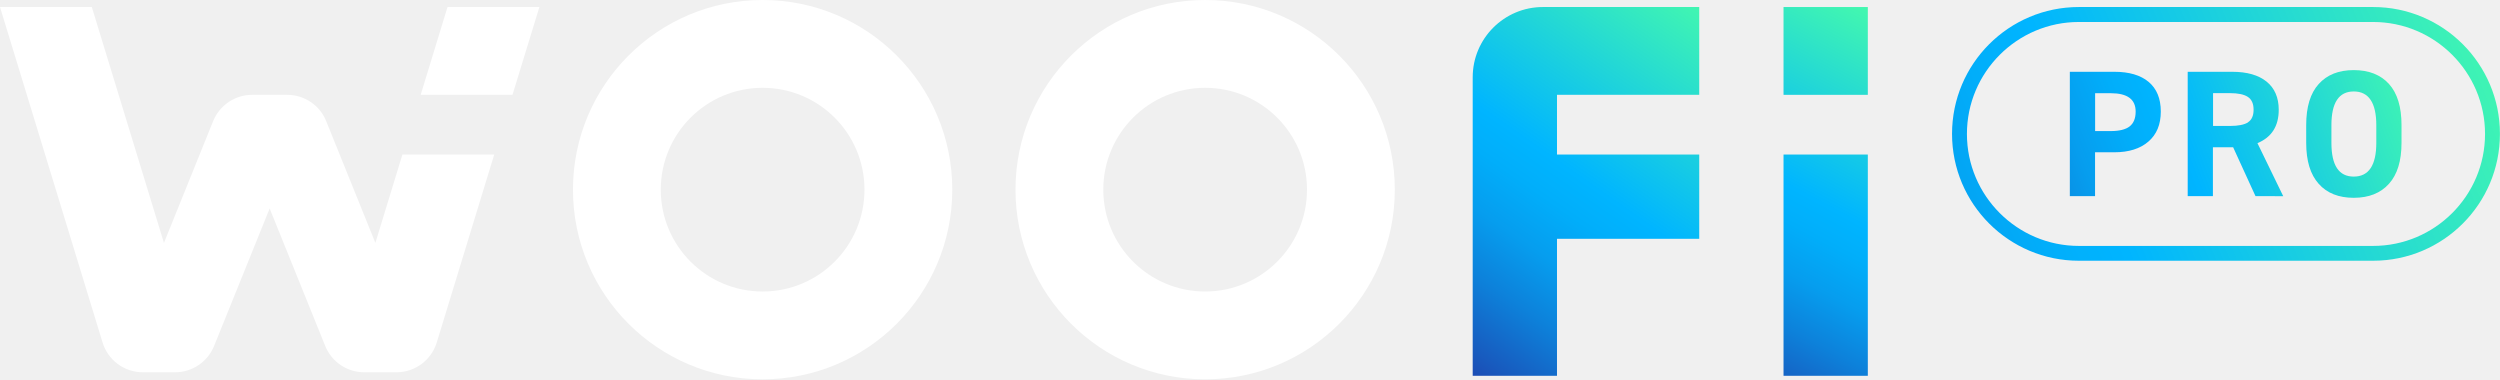
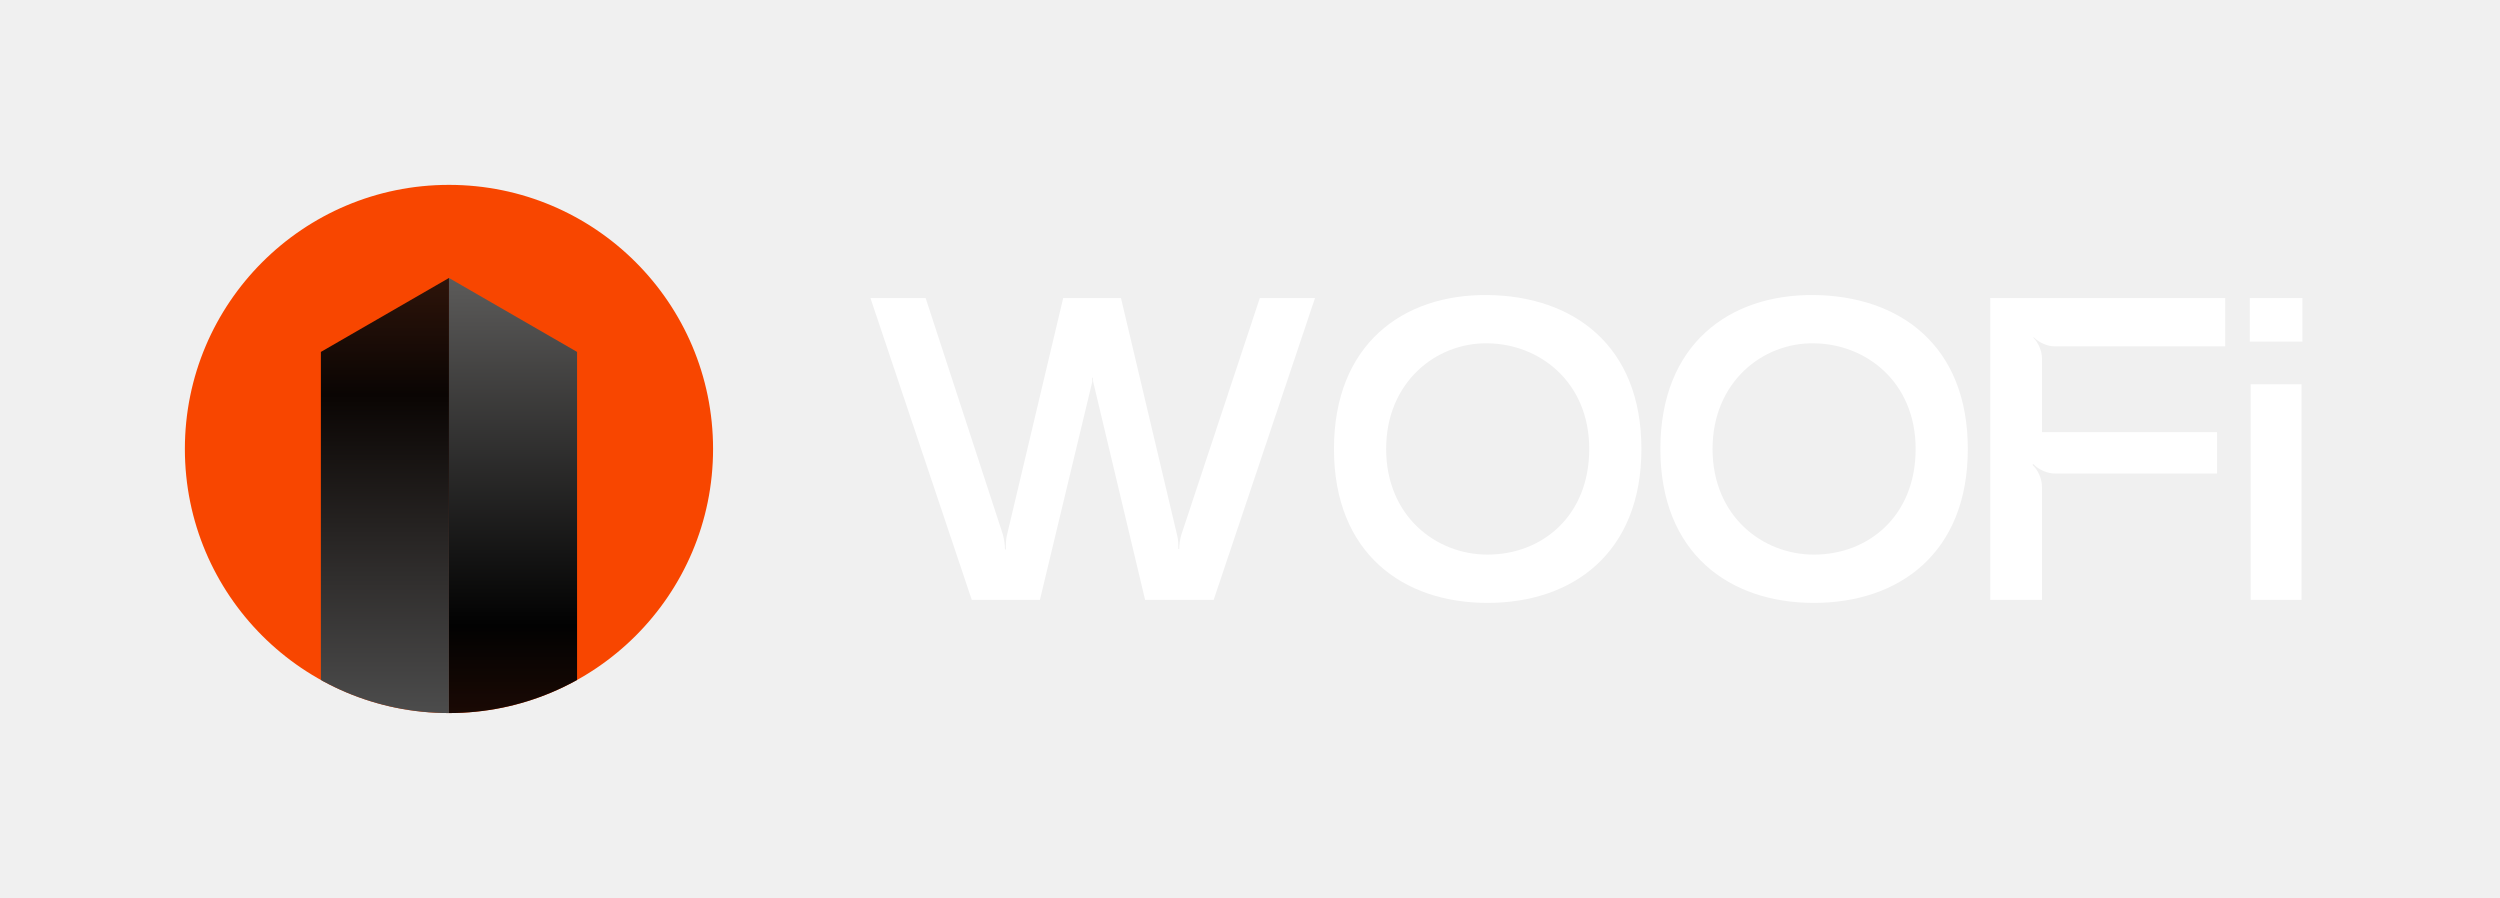
- <svg xmlns="http://www.w3.org/2000/svg" xmlns:xlink="http://www.w3.org/1999/xlink" id="Layer_2" viewBox="0 0 355.91 54">
+ <svg xmlns="http://www.w3.org/2000/svg" viewBox="0 0 5798 2082" width="2899" height="1041">
  <defs>
-     <style>.cls-1{fill:url(#linear-gradient);}.cls-2{fill:#fff;}.cls-3{fill:url(#linear-gradient-3);}.cls-4{fill:url(#linear-gradient-4);}.cls-5{fill:url(#linear-gradient-2);}.cls-6{fill:url(#linear-gradient-6);}.cls-7{fill:url(#linear-gradient-7);}.cls-8{fill:url(#linear-gradient-5);}</style>
-     <linearGradient id="linear-gradient" x1="242.02" y1="-2.26" x2="204.93" y2="50.71" gradientUnits="userSpaceOnUse">
-       <stop offset="0" stop-color="#47fcaa" />
-       <stop offset=".5" stop-color="#00b5ff" />
-       <stop offset=".58" stop-color="#01aefa" />
-       <stop offset=".69" stop-color="#069dee" />
-       <stop offset=".81" stop-color="#0d81da" />
-       <stop offset=".95" stop-color="#185abe" />
-       <stop offset="1" stop-color="#1d4ab3" />
+     <clipPath id="tc1">
+       <circle cx="200" cy="200" r="200" />
+     </clipPath>
+     <linearGradient id="lf1" gradientUnits="userSpaceOnUse" x1="0" y1="70" x2="0" y2="400">
+       <stop offset="0" stop-color="#2E140A" />
+       <stop offset="0.27" stop-color="#0A0503" />
+       <stop offset="1" stop-color="#4C4C4C" />
    </linearGradient>
-     <linearGradient id="linear-gradient-2" x1="264.59" y1="-1.49" x2="236.98" y2="50.06" xlink:href="#linear-gradient" />
-     <linearGradient id="linear-gradient-3" x1="277.28" y1="5.31" x2="249.68" y2="56.85" xlink:href="#linear-gradient" />
-     <linearGradient id="linear-gradient-4" x1="347.55" y1="14.23" x2="281.18" y2="40" xlink:href="#linear-gradient" />
-     <linearGradient id="linear-gradient-5" x1="344.48" y1="8.89" x2="278.11" y2="34.66" xlink:href="#linear-gradient" />
-     <linearGradient id="linear-gradient-6" x1="340.76" y1="1.88" x2="274.38" y2="27.65" xlink:href="#linear-gradient" />
-     <linearGradient id="linear-gradient-7" x1="358.27" y1="1.8" x2="239.55" y2="51.35" xlink:href="#linear-gradient" />
+     <linearGradient id="rf1" gradientUnits="userSpaceOnUse" x1="0" y1="70" x2="0" y2="400">
+       <stop offset="0" stop-color="#5C5B5A" />
+       <stop offset="0.8" stop-color="#020202" />
+       <stop offset="1" stop-color="#1A0904" />
+     </linearGradient>
  </defs>
-   <g id="Layer_6">
-     <path class="cls-2" d="m108.57,0c-14.91,0-27,12.09-27,27s12.09,27,27,27,27-12.09,27-27S123.48,0,108.57,0Zm0,41.5c-8.01,0-14.5-6.49-14.5-14.5s6.49-14.5,14.5-14.5,14.5,6.49,14.5,14.5-6.49,14.5-14.5,14.5Z" />
-     <path class="cls-2" d="m171.57,0c-14.91,0-27,12.09-27,27s12.09,27,27,27,27-12.09,27-27S186.48,0,171.57,0Zm0,41.5c-8.01,0-14.5-6.49-14.5-14.5s6.49-14.5,14.5-14.5,14.5,6.49,14.5,14.5-6.49,14.5-14.5,14.5Z" />
-     <path class="cls-2" d="m0,1h13.07l10.27,33.58,7-17.33c.92-2.27,3.12-3.75,5.56-3.75h4.98c2.45,0,4.65,1.48,5.56,3.75l7,17.33,3.85-12.58h13.07l-8.18,26.75c-.77,2.52-3.1,4.25-5.74,4.25h-4.58c-2.45,0-4.65-1.48-5.56-3.75l-7.91-19.57-7.91,19.57c-.92,2.27-3.12,3.75-5.56,3.75h-4.58c-2.64,0-4.97-1.72-5.74-4.25L0,1Z" />
-     <polygon class="cls-2" points="63.71 1 59.89 13.5 72.96 13.5 76.79 1 63.71 1" />
-     <path class="cls-1" d="m241.91,13.5V1h-22.25c-5.52,0-10,4.48-10,10v42.5h12v-19.5h20.25v-12h-20.25v-8.5h20.25Z" />
-     <rect class="cls-5" x="253.91" y="1" width="12" height="12.5" />
-     <rect class="cls-3" x="253.91" y="22" width="12" height="31.5" />
-     <path class="cls-4" d="m340.11,11.96c-1.19-1.32-2.88-1.98-5.02-1.98s-3.8.66-4.99,1.98-1.78,3.26-1.78,5.85v2.52c0,2.57.59,4.51,1.78,5.84,1.18,1.33,2.85,1.99,4.99,1.99s3.81-.66,5.01-1.99,1.79-3.27,1.79-5.84v-2.52c0-2.58-.59-4.53-1.78-5.85Zm-1.81,8.38c0,3.2-1.08,4.8-3.21,4.8s-3.18-1.6-3.18-4.8v-2.52c0-3.2,1.06-4.8,3.18-4.8s3.21,1.6,3.21,4.8v2.52Z" />
-     <path class="cls-8" d="m325.05,27.93l-3.67-7.55c2.02-.84,3.03-2.42,3.03-4.75,0-1.74-.58-3.08-1.73-4.01-1.15-.93-2.78-1.4-4.89-1.4h-6.34v17.7h3.59v-6.95h2.88l3.18,6.95h-.01s3.95.01,3.95.01Zm-5.01-10.51c-.54.34-1.39.51-2.57.51h-2.41v-4.67h2.41c1.16,0,2.01.18,2.55.54h0c.54.36.81.97.81,1.82s-.27,1.45-.8,1.79Z" />
-     <path class="cls-6" d="m305.9,11.67c-1.15-.97-2.78-1.45-4.89-1.45h-6.34v17.7h3.59v-6.24h2.74c2.07,0,3.69-.51,4.86-1.53h0c1.17-1.01,1.76-2.42,1.76-4.27s-.58-3.25-1.73-4.22Zm-2.71,6.32c-.56.44-1.46.67-2.69.67h-2.23v-5.39h2.23c2.36,0,3.54.87,3.54,2.61,0,.96-.28,1.66-.85,2.11Z" />
-     <path class="cls-7" d="m337.84,3.13c8.79,0,15.94,7.15,15.94,15.94s-7.15,15.94-15.94,15.94h-41.88c-8.79,0-15.94-7.15-15.94-15.94s7.15-15.94,15.94-15.94h41.88m0-2.13h-41.88c-9.98,0-18.06,8.09-18.06,18.06s8.09,18.06,18.06,18.06h41.88c9.98,0,18.06-8.09,18.06-18.06s-8.09-18.06-18.06-18.06h0Z" />
+   <g transform="translate(428.75,428.75) scale(3.0625)">
+     <circle cx="200" cy="200" r="200" fill="#F84600" />
+     <g clip-path="url(#tc1)">
+       <polygon points="200,70.5 103,126.5 103,400 200,400" fill="url(#lf1)" />
+       <polygon points="200,70.5 297,126.5 297,400 200,400" fill="url(#rf1)" />
+     </g>
+   </g>
+   <g fill="#FFFFFF" transform="translate(1996.75,1391.25) scale(1,-1)">
+     <path transform="translate(0,0)" d="M22 700 257 0H415L536 504C537 507 536 511 536 515H538C538 511 538 507 539 504L659 0H818L1053 700H925L743 151C740 141 738 128 738 118H736C736 128 736 141 733 151L603 700H469L339 152C336 142 336 128 336 117H334C334 127 332 141 329 152L150 700Z" />
+     <path transform="translate(1075,0)" d="M378 -7C575 -7 735 108 735 350C735 592 575 705 378 707C182 709 22 593 22 350C22 108 182 -7 378 -7ZM378 595C498 594 614 506 614 350C614 195 505 105 378 105C258 105 143 195 143 350C143 505 259 597 378 595Z" />
+     <path transform="translate(1832,0)" d="M378 -7C575 -7 735 108 735 350C735 592 575 705 378 707C182 709 22 593 22 350C22 108 182 -7 378 -7ZM378 595C498 594 614 506 614 350C614 195 505 105 378 105C258 105 143 195 143 350C143 505 259 597 378 595Z" />
+     <path transform="translate(2589,0)" d="M30 0H150V262C150 281 141 301 128 313L130 315C142 302 162 293 181 293H556V389H150V560C150 577 142 596 130 608L131 609C143 597 162 588 179 588H575V700H30Z" />
+     <path transform="translate(3191,0)" d="M30 599V700H152V599ZM32 0H150V500H32Z" />
  </g>
</svg>
